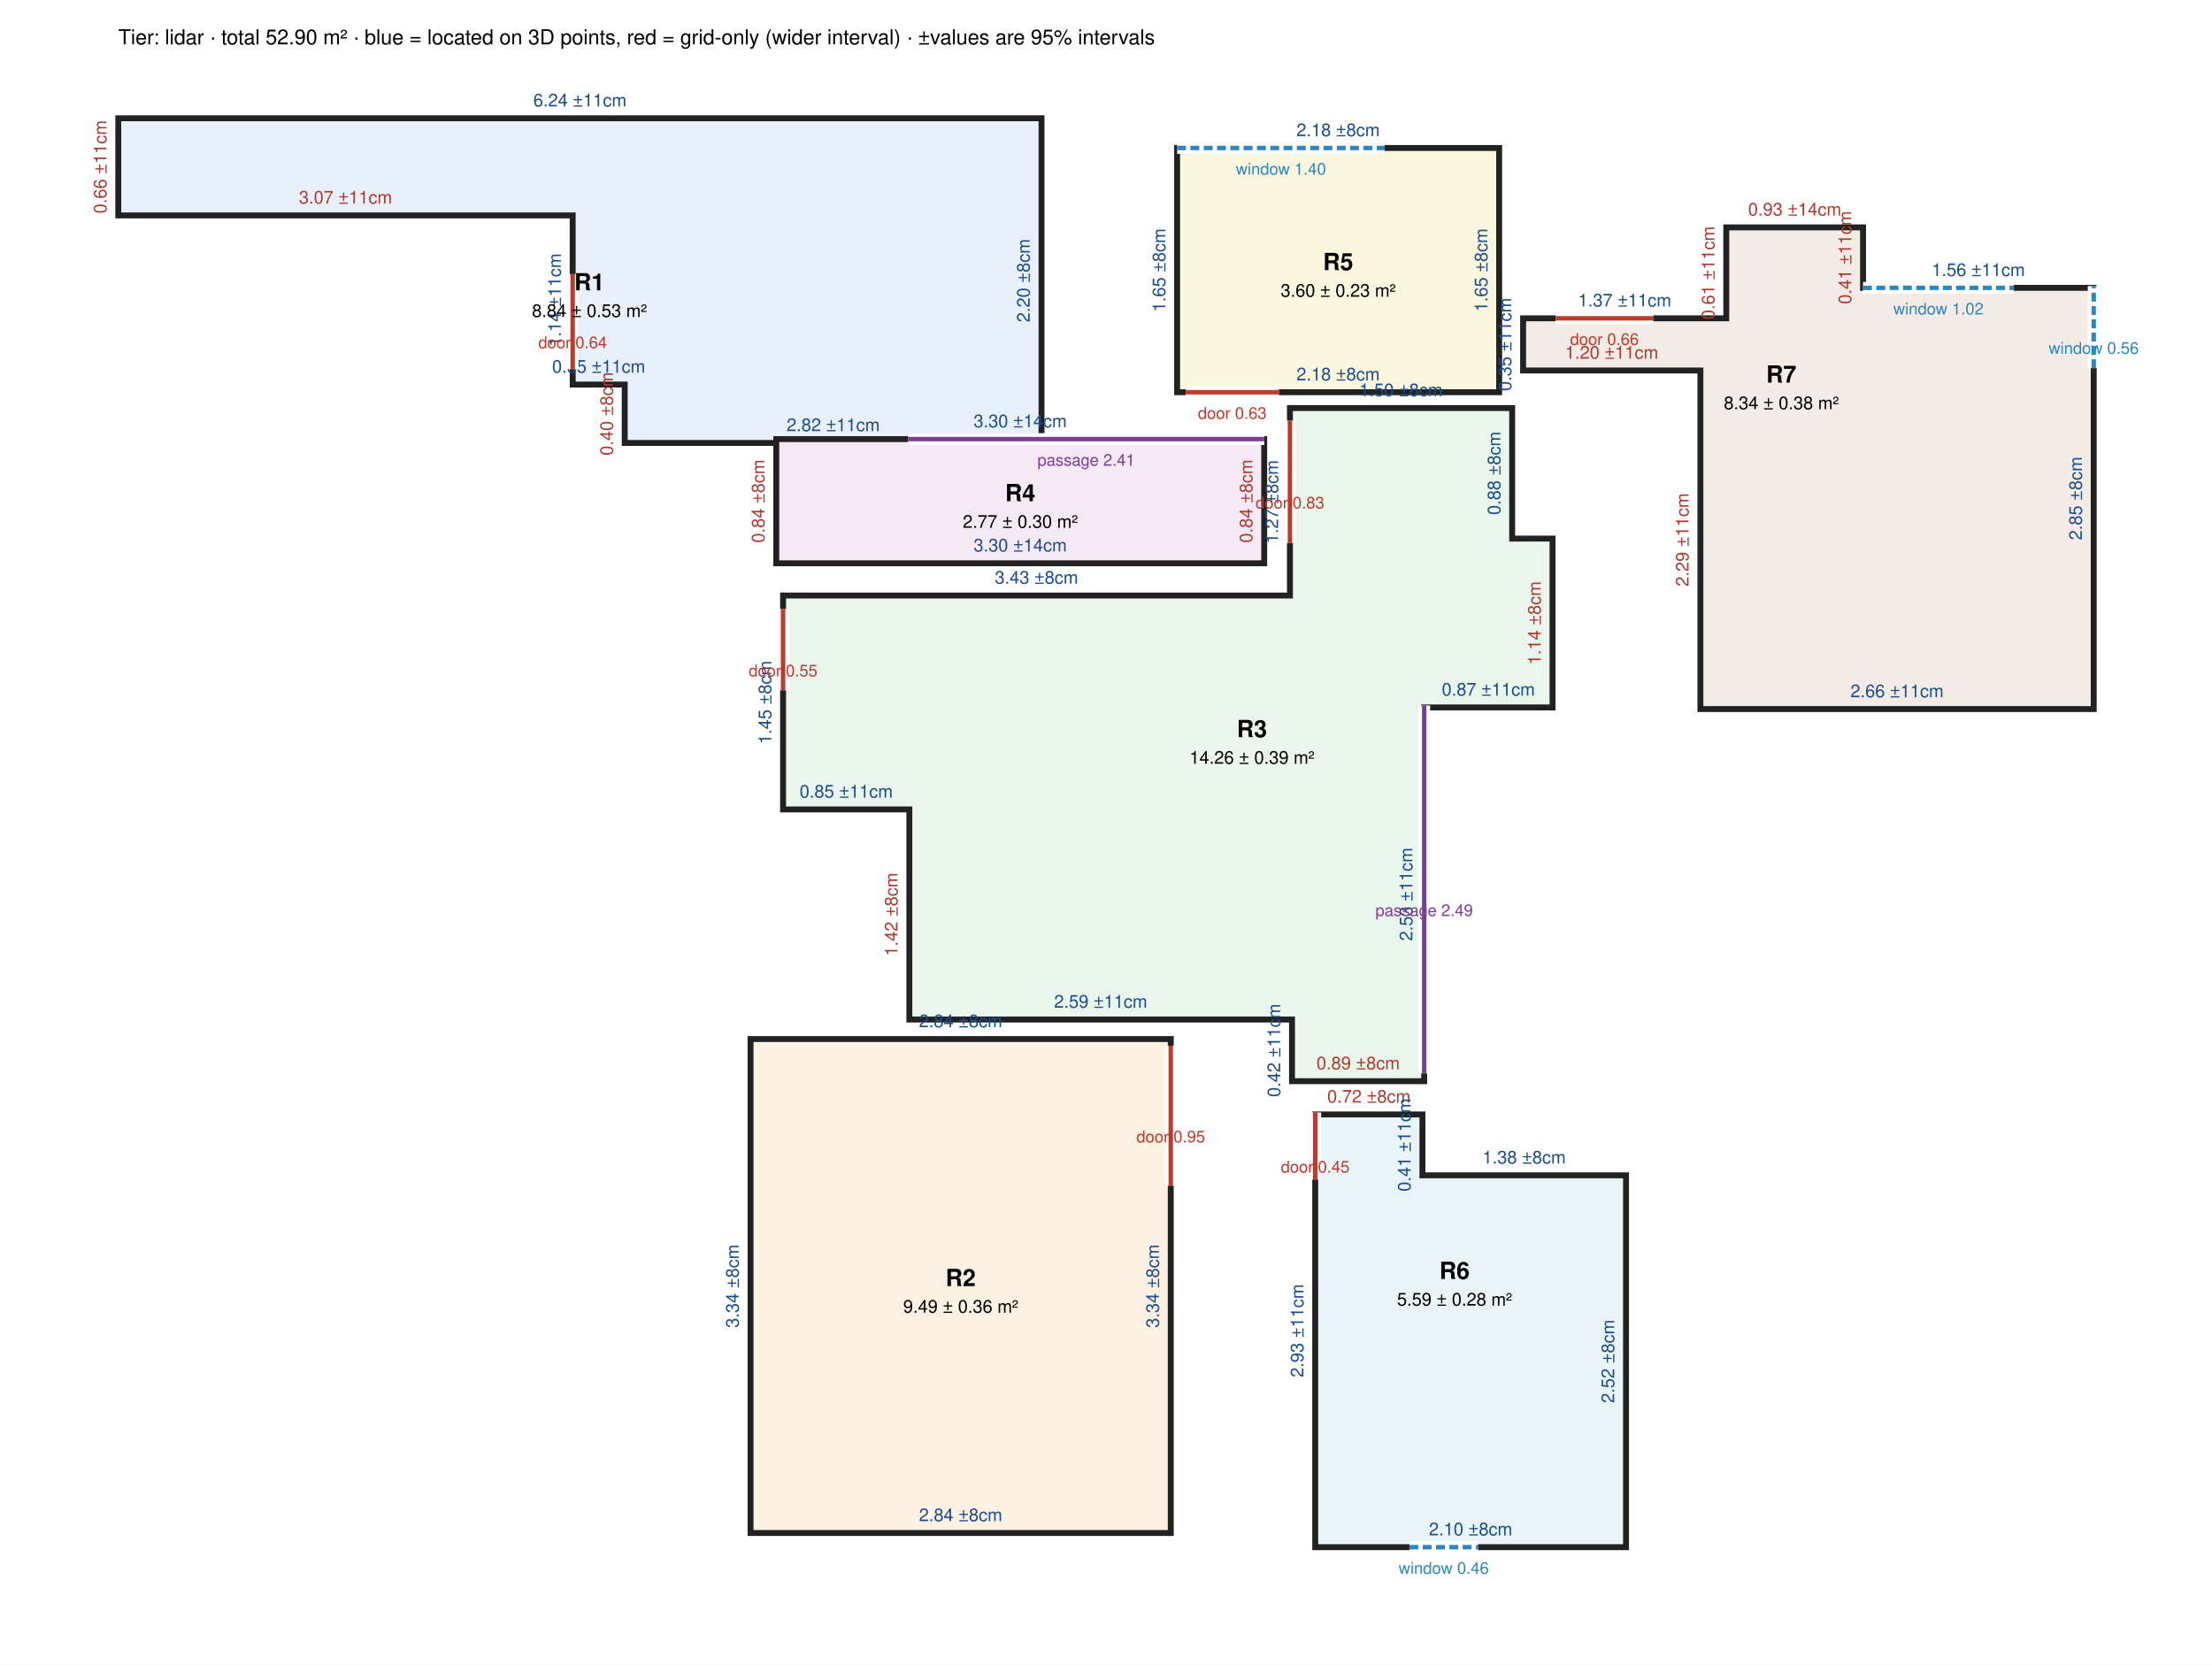
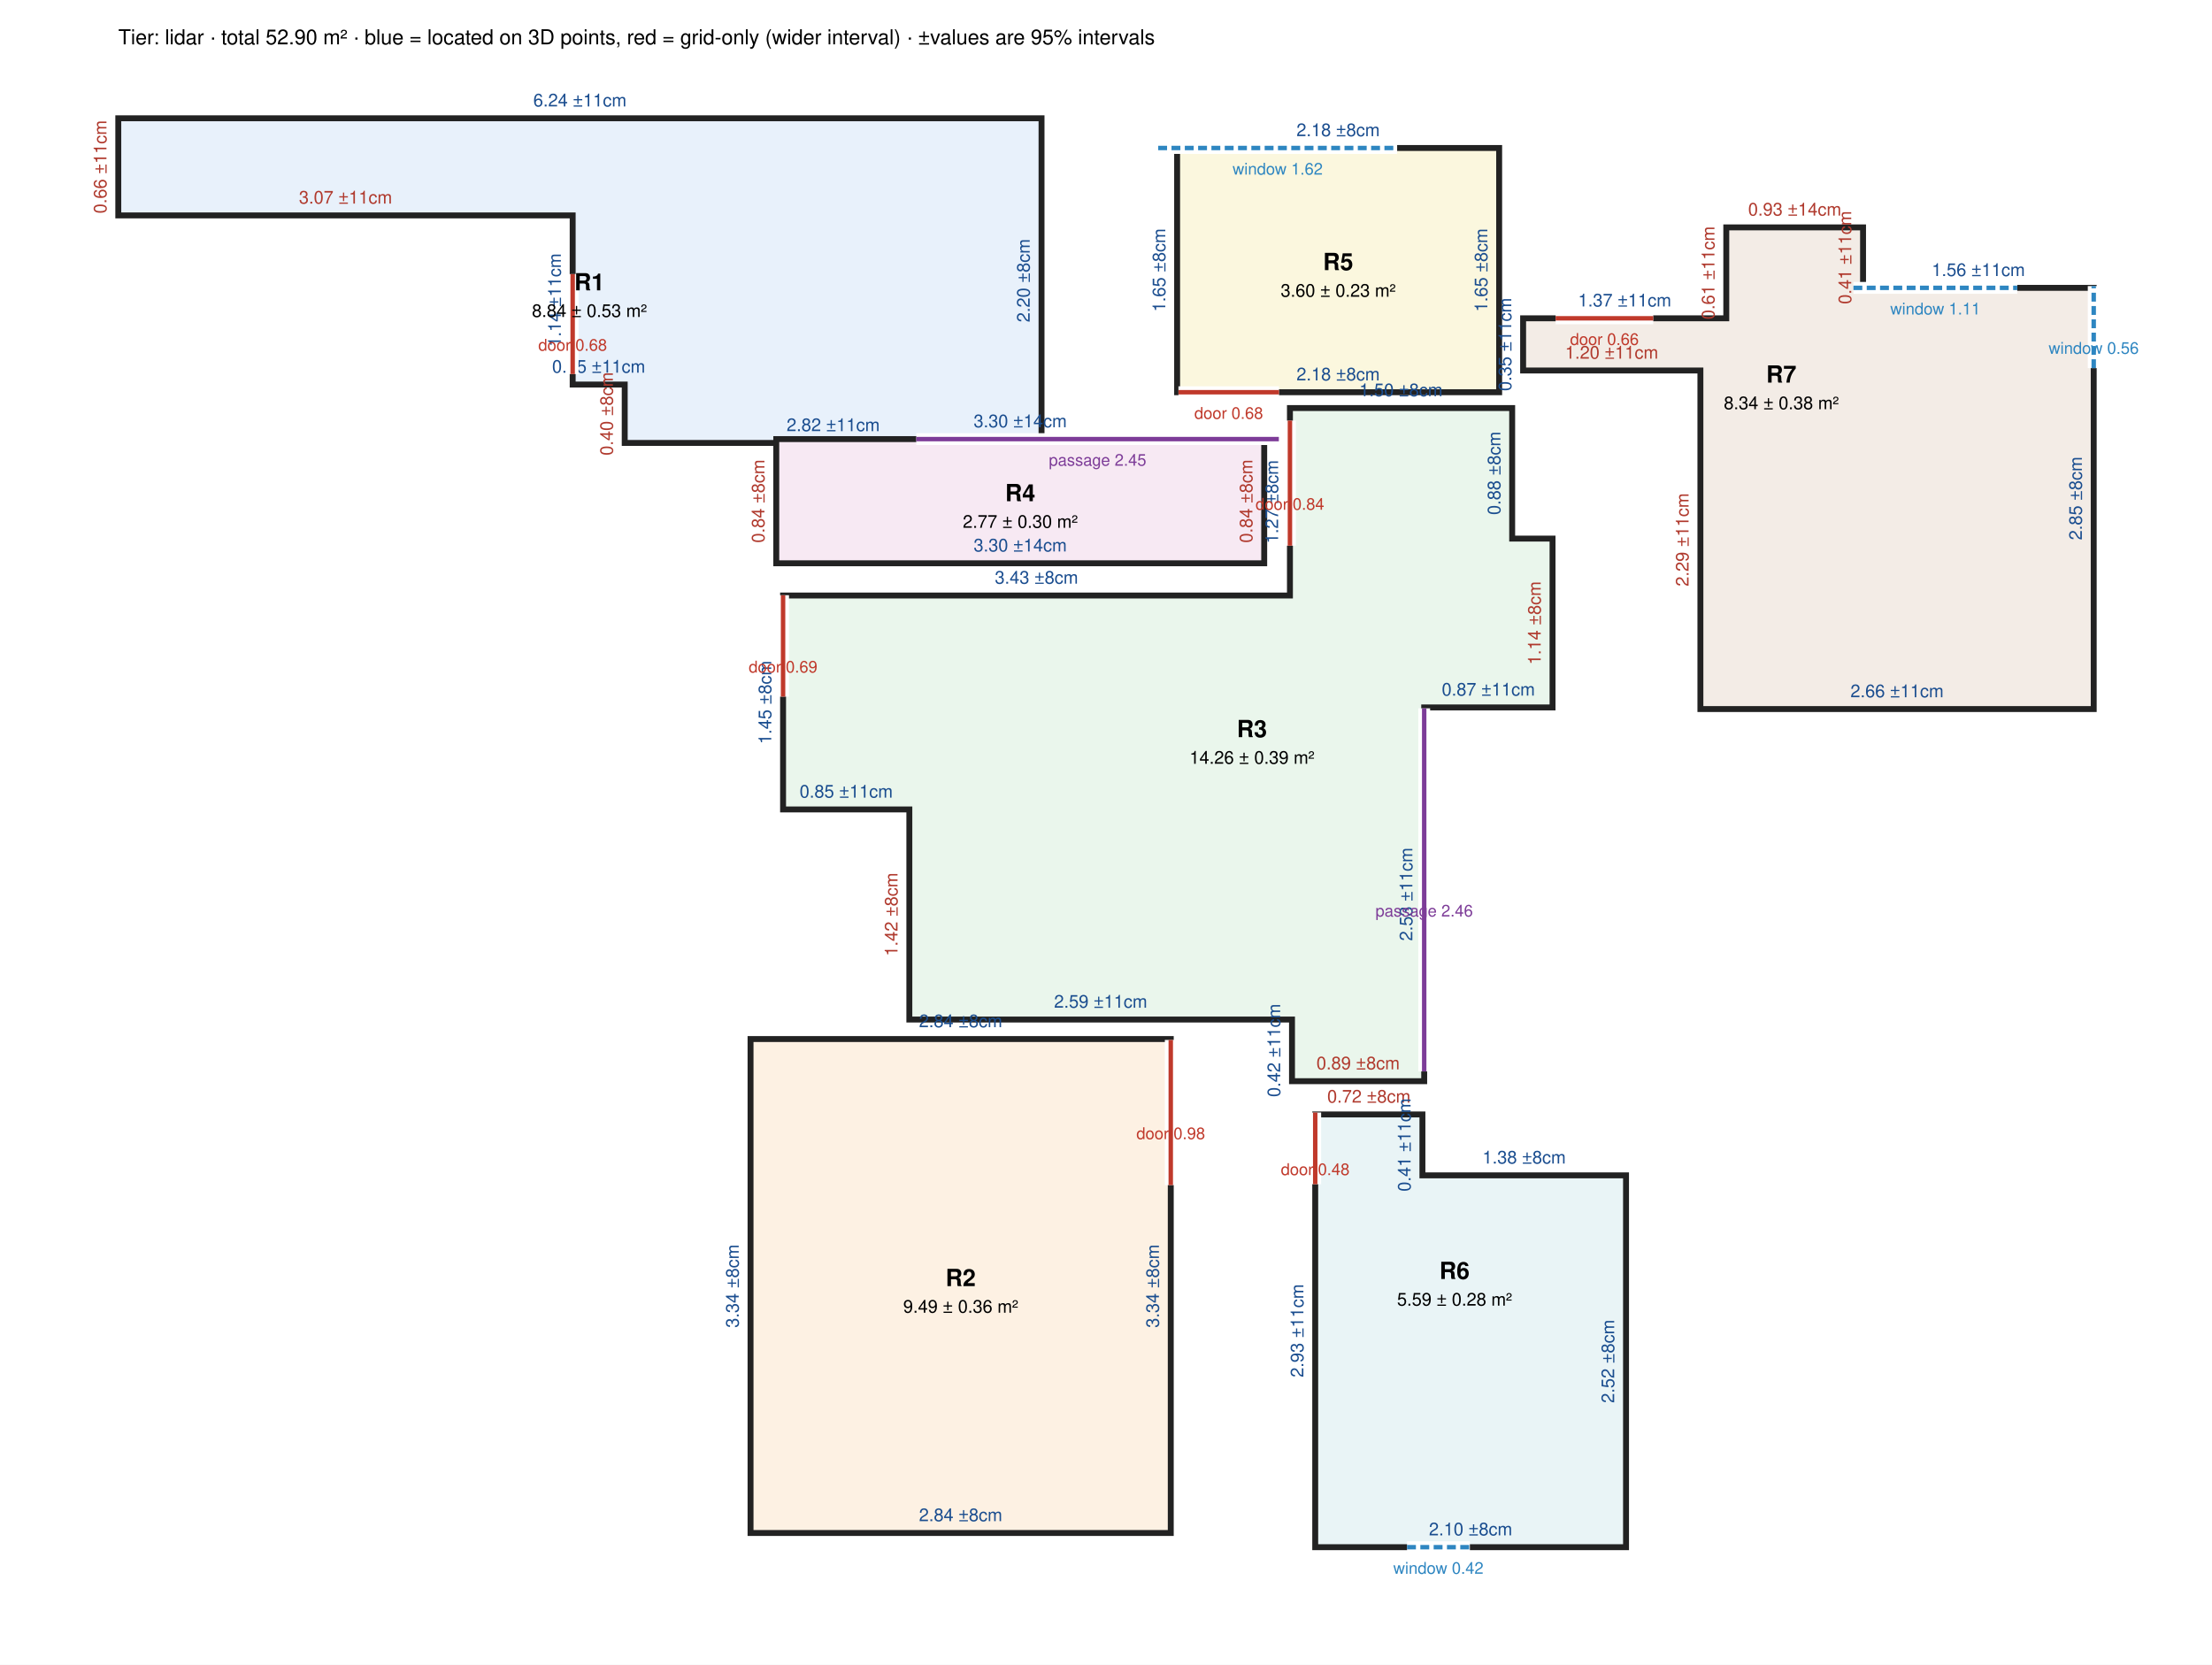
<svg xmlns="http://www.w3.org/2000/svg" width="1496" height="1126" viewBox="0 0 1496 1126" font-family="Helvetica, Arial, sans-serif">
  <rect width="1496" height="1126" fill="white" />
  <polygon points="704.4,299.6 422.5,299.6 422.5,260.1 387.3,260.1 387.3,145.7 80.0,145.7 80.0,80.0 704.4,80.0" fill="#e8f1fb" stroke="#222" stroke-width="4" />
  <polygon points="791.8,1036.9 507.6,1036.9 507.6,702.8 791.8,702.8" fill="#fdf1e3" stroke="#222" stroke-width="4" />
  <polygon points="872.4,402.8 872.4,276.0 1022.7,276.0 1022.7,364.3 1050.0,364.3 1050.0,478.5 963.2,478.5 963.2,731.3 873.8,731.3 873.8,689.6 615.0,689.6 615.0,547.5 529.6,547.5 529.6,402.8" fill="#eaf6ec" stroke="#222" stroke-width="4" />
  <polygon points="525.0,381.0 525.0,297.0 855.0,297.0 855.0,381.0" fill="#f7e9f3" stroke="#222" stroke-width="4" />
  <polygon points="796.1,265.3 796.1,100.1 1013.9,100.1 1013.9,265.3" fill="#fbf7de" stroke="#222" stroke-width="4" />
  <polygon points="1099.7,1046.5 889.5,1046.5 889.5,753.8 962.0,753.8 962.0,795.0 1099.7,795.0" fill="#e9f4f6" stroke="#222" stroke-width="4" />
  <polygon points="1416.0,194.7 1416.0,479.6 1150.0,479.6 1150.0,250.6 1030.1,250.6 1030.1,215.3 1167.5,215.3 1167.5,153.8 1260.0,153.8 1260.0,194.7" fill="#f3ece6" stroke="#222" stroke-width="4" />
  <text x="563.5" y="291.6" font-size="12" fill="#1a4d8f" text-anchor="middle">2.82 ±11cm</text>
  <text x="422.5" y="271.9" font-size="12" fill="#b03a2e" text-anchor="middle" transform="rotate(-90 422.5 279.9)">0.40 ±8cm</text>
  <text x="404.9" y="252.1" font-size="12" fill="#1a4d8f" text-anchor="middle">0.35 ±11cm</text>
  <text x="387.3" y="194.9" font-size="12" fill="#1a4d8f" text-anchor="middle" transform="rotate(-90 387.3 202.9)">1.14 ±11cm</text>
  <text x="233.7" y="137.7" font-size="12" fill="#b03a2e" text-anchor="middle">3.07 ±11cm</text>
  <text x="80.0" y="104.9" font-size="12" fill="#b03a2e" text-anchor="middle" transform="rotate(-90 80.0 112.9)">0.66 ±11cm</text>
  <text x="392.2" y="72.0" font-size="12" fill="#1a4d8f" text-anchor="middle">6.24 ±11cm</text>
  <text x="704.4" y="181.8" font-size="12" fill="#1a4d8f" text-anchor="middle" transform="rotate(-90 704.4 189.8)">2.20 ±8cm</text>
  <text x="649.7" y="1028.9" font-size="12" fill="#1a4d8f" text-anchor="middle">2.84 ±8cm</text>
  <text x="507.6" y="861.9" font-size="12" fill="#1a4d8f" text-anchor="middle" transform="rotate(-90 507.6 869.9)">3.34 ±8cm</text>
  <text x="649.7" y="694.8" font-size="12" fill="#1a4d8f" text-anchor="middle">2.84 ±8cm</text>
  <text x="791.8" y="861.9" font-size="12" fill="#1a4d8f" text-anchor="middle" transform="rotate(-90 791.8 869.9)">3.34 ±8cm</text>
  <text x="872.4" y="331.4" font-size="12" fill="#1a4d8f" text-anchor="middle" transform="rotate(-90 872.4 339.4)">1.27 ±8cm</text>
  <text x="947.5" y="268.0" font-size="12" fill="#1a4d8f" text-anchor="middle">1.50 ±8cm</text>
  <text x="1022.7" y="312.1" font-size="12" fill="#1a4d8f" text-anchor="middle" transform="rotate(-90 1022.7 320.1)">0.88 ±8cm</text>
  <text x="1050.0" y="413.4" font-size="12" fill="#b03a2e" text-anchor="middle" transform="rotate(-90 1050.0 421.4)">1.14 ±8cm</text>
  <text x="1006.6" y="470.5" font-size="12" fill="#1a4d8f" text-anchor="middle">0.87 ±11cm</text>
  <text x="963.2" y="596.9" font-size="12" fill="#1a4d8f" text-anchor="middle" transform="rotate(-90 963.2 604.9)">2.53 ±11cm</text>
  <text x="918.5" y="723.3" font-size="12" fill="#b03a2e" text-anchor="middle">0.89 ±8cm</text>
  <text x="873.8" y="702.5" font-size="12" fill="#1a4d8f" text-anchor="middle" transform="rotate(-90 873.8 710.5)">0.42 ±11cm</text>
  <text x="744.4" y="681.6" font-size="12" fill="#1a4d8f" text-anchor="middle">2.59 ±11cm</text>
  <text x="615.0" y="610.5" font-size="12" fill="#b03a2e" text-anchor="middle" transform="rotate(-90 615.0 618.5)">1.42 ±8cm</text>
  <text x="572.3" y="539.5" font-size="12" fill="#1a4d8f" text-anchor="middle">0.85 ±11cm</text>
  <text x="529.6" y="467.1" font-size="12" fill="#1a4d8f" text-anchor="middle" transform="rotate(-90 529.6 475.1)">1.45 ±8cm</text>
  <text x="701.0" y="394.8" font-size="12" fill="#1a4d8f" text-anchor="middle">3.43 ±8cm</text>
  <text x="525.0" y="331.0" font-size="12" fill="#b03a2e" text-anchor="middle" transform="rotate(-90 525.0 339.0)">0.84 ±8cm</text>
  <text x="690.0" y="289.0" font-size="12" fill="#1a4d8f" text-anchor="middle">3.30 ±14cm</text>
  <text x="855.0" y="331.0" font-size="12" fill="#b03a2e" text-anchor="middle" transform="rotate(-90 855.0 339.0)">0.84 ±8cm</text>
  <text x="690.0" y="373.0" font-size="12" fill="#1a4d8f" text-anchor="middle">3.30 ±14cm</text>
  <text x="796.1" y="174.7" font-size="12" fill="#1a4d8f" text-anchor="middle" transform="rotate(-90 796.1 182.7)">1.65 ±8cm</text>
  <text x="905.0" y="92.1" font-size="12" fill="#1a4d8f" text-anchor="middle">2.18 ±8cm</text>
  <text x="1013.9" y="174.7" font-size="12" fill="#1a4d8f" text-anchor="middle" transform="rotate(-90 1013.9 182.7)">1.65 ±8cm</text>
  <text x="905.0" y="257.3" font-size="12" fill="#1a4d8f" text-anchor="middle">2.18 ±8cm</text>
  <text x="994.6" y="1038.5" font-size="12" fill="#1a4d8f" text-anchor="middle">2.10 ±8cm</text>
  <text x="889.5" y="892.1" font-size="12" fill="#1a4d8f" text-anchor="middle" transform="rotate(-90 889.5 900.1)">2.93 ±11cm</text>
  <text x="925.8" y="745.8" font-size="12" fill="#b03a2e" text-anchor="middle">0.72 ±8cm</text>
  <text x="962.0" y="766.4" font-size="12" fill="#1a4d8f" text-anchor="middle" transform="rotate(-90 962.0 774.4)">0.41 ±11cm</text>
  <text x="1030.8" y="787.0" font-size="12" fill="#1a4d8f" text-anchor="middle">1.38 ±8cm</text>
  <text x="1099.7" y="912.8" font-size="12" fill="#1a4d8f" text-anchor="middle" transform="rotate(-90 1099.7 920.8)">2.52 ±8cm</text>
  <text x="1416.0" y="329.1" font-size="12" fill="#1a4d8f" text-anchor="middle" transform="rotate(-90 1416.0 337.1)">2.85 ±8cm</text>
  <text x="1283.0" y="471.6" font-size="12" fill="#1a4d8f" text-anchor="middle">2.66 ±11cm</text>
  <text x="1150.0" y="357.1" font-size="12" fill="#b03a2e" text-anchor="middle" transform="rotate(-90 1150.0 365.1)">2.29 ±11cm</text>
  <text x="1090.0" y="242.6" font-size="12" fill="#b03a2e" text-anchor="middle">1.20 ±11cm</text>
  <text x="1030.1" y="225.0" font-size="12" fill="#1a4d8f" text-anchor="middle" transform="rotate(-90 1030.1 233.0)">0.35 ±11cm</text>
  <text x="1098.8" y="207.3" font-size="12" fill="#1a4d8f" text-anchor="middle">1.37 ±11cm</text>
  <text x="1167.5" y="176.6" font-size="12" fill="#b03a2e" text-anchor="middle" transform="rotate(-90 1167.5 184.6)">0.61 ±11cm</text>
  <text x="1213.8" y="145.8" font-size="12" fill="#b03a2e" text-anchor="middle">0.93 ±14cm</text>
  <text x="1260.0" y="166.2" font-size="12" fill="#b03a2e" text-anchor="middle" transform="rotate(-90 1260.0 174.2)">0.41 ±11cm</text>
  <text x="1338.0" y="186.7" font-size="12" fill="#1a4d8f" text-anchor="middle">1.56 ±11cm</text>
-   <line x1="387.3" y1="249.7" x2="387.3" y2="185.4" stroke="white" stroke-width="8" />
-   <line x1="387.3" y1="249.7" x2="387.3" y2="185.4" stroke="#c0392b" stroke-width="3" stroke-dasharray="none" />
-   <text x="387.3" y="235.5" font-size="11" fill="#c0392b" text-anchor="middle">door 0.64</text>
-   <line x1="791.8" y1="802.0" x2="791.8" y2="707.3" stroke="white" stroke-width="8" />
-   <line x1="791.8" y1="802.0" x2="791.8" y2="707.3" stroke="#c0392b" stroke-width="3" stroke-dasharray="none" />
-   <text x="791.8" y="772.7" font-size="11" fill="#c0392b" text-anchor="middle">door 0.95</text>
-   <line x1="872.4" y1="367.2" x2="872.4" y2="284.5" stroke="white" stroke-width="8" />
-   <line x1="872.4" y1="367.2" x2="872.4" y2="284.5" stroke="#c0392b" stroke-width="3" stroke-dasharray="none" />
-   <text x="872.4" y="343.9" font-size="11" fill="#c0392b" text-anchor="middle">door 0.83</text>
-   <line x1="963.2" y1="726.0" x2="963.2" y2="477.2" stroke="white" stroke-width="8" />
-   <line x1="963.2" y1="726.0" x2="963.2" y2="477.2" stroke="#7d3c98" stroke-width="3" stroke-dasharray="none" />
-   <text x="963.2" y="619.6" font-size="11" fill="#7d3c98" text-anchor="middle">passage 2.49</text>
-   <line x1="529.6" y1="466.9" x2="529.6" y2="412.0" stroke="white" stroke-width="8" />
-   <line x1="529.6" y1="466.9" x2="529.6" y2="412.0" stroke="#c0392b" stroke-width="3" stroke-dasharray="none" />
-   <text x="529.6" y="457.5" font-size="11" fill="#c0392b" text-anchor="middle">door 0.55</text>
-   <line x1="614.2" y1="297.0" x2="855.0" y2="297.0" stroke="white" stroke-width="8" />
-   <line x1="614.2" y1="297.0" x2="855.0" y2="297.0" stroke="#7d3c98" stroke-width="3" stroke-dasharray="none" />
-   <text x="734.6" y="315.0" font-size="11" fill="#7d3c98" text-anchor="middle">passage 2.41</text>
-   <line x1="796.1" y1="100.1" x2="936.5" y2="100.1" stroke="white" stroke-width="8" />
-   <line x1="796.1" y1="100.1" x2="936.5" y2="100.1" stroke="#2e86c1" stroke-width="3" stroke-dasharray="6,3" />
-   <text x="866.3" y="118.1" font-size="11" fill="#2e86c1" text-anchor="middle">window 1.40</text>
-   <line x1="801.9" y1="265.3" x2="864.9" y2="265.3" stroke="white" stroke-width="8" />
-   <line x1="801.9" y1="265.3" x2="864.9" y2="265.3" stroke="#c0392b" stroke-width="3" stroke-dasharray="none" />
-   <text x="833.4" y="283.3" font-size="11" fill="#c0392b" text-anchor="middle">door 0.63</text>
-   <line x1="953.2" y1="1046.5" x2="999.6" y2="1046.5" stroke="white" stroke-width="8" />
-   <line x1="953.2" y1="1046.5" x2="999.6" y2="1046.5" stroke="#2e86c1" stroke-width="3" stroke-dasharray="6,3" />
-   <text x="976.4" y="1064.5" font-size="11" fill="#2e86c1" text-anchor="middle">window 0.46</text>
-   <line x1="889.5" y1="797.8" x2="889.5" y2="752.5" stroke="white" stroke-width="8" />
-   <line x1="889.5" y1="797.8" x2="889.5" y2="752.5" stroke="#c0392b" stroke-width="3" stroke-dasharray="none" />
-   <text x="889.5" y="793.1" font-size="11" fill="#c0392b" text-anchor="middle">door 0.45</text>
+   <line x1="387.3" y1="253.0" x2="387.3" y2="185.4" stroke="white" stroke-width="8" />
+   <line x1="387.3" y1="253.0" x2="387.3" y2="185.4" stroke="#c0392b" stroke-width="3" stroke-dasharray="none" />
+   <text x="387.3" y="237.2" font-size="11" fill="#c0392b" text-anchor="middle">door 0.68</text>
+   <line x1="791.8" y1="801.6" x2="791.8" y2="703.4" stroke="white" stroke-width="8" />
+   <line x1="791.8" y1="801.6" x2="791.8" y2="703.4" stroke="#c0392b" stroke-width="3" stroke-dasharray="none" />
+   <text x="791.8" y="770.5" font-size="11" fill="#c0392b" text-anchor="middle">door 0.98</text>
+   <line x1="872.4" y1="369.1" x2="872.4" y2="284.5" stroke="white" stroke-width="8" />
+   <line x1="872.4" y1="369.1" x2="872.4" y2="284.5" stroke="#c0392b" stroke-width="3" stroke-dasharray="none" />
+   <text x="872.4" y="344.8" font-size="11" fill="#c0392b" text-anchor="middle">door 0.84</text>
+   <line x1="963.2" y1="724.7" x2="963.2" y2="479.1" stroke="white" stroke-width="8" />
+   <line x1="963.2" y1="724.7" x2="963.2" y2="479.1" stroke="#7d3c98" stroke-width="3" stroke-dasharray="none" />
+   <text x="963.2" y="619.9" font-size="11" fill="#7d3c98" text-anchor="middle">passage 2.46</text>
+   <line x1="529.6" y1="471.2" x2="529.6" y2="402.6" stroke="white" stroke-width="8" />
+   <line x1="529.6" y1="471.2" x2="529.6" y2="402.6" stroke="#c0392b" stroke-width="3" stroke-dasharray="none" />
+   <text x="529.6" y="454.9" font-size="11" fill="#c0392b" text-anchor="middle">door 0.69</text>
+   <line x1="619.7" y1="297.0" x2="864.9" y2="297.0" stroke="white" stroke-width="8" />
+   <line x1="619.7" y1="297.0" x2="864.9" y2="297.0" stroke="#7d3c98" stroke-width="3" stroke-dasharray="none" />
+   <text x="742.3" y="315.0" font-size="11" fill="#7d3c98" text-anchor="middle">passage 2.45</text>
+   <line x1="783.3" y1="100.1" x2="944.9" y2="100.1" stroke="white" stroke-width="8" />
+   <line x1="783.3" y1="100.1" x2="944.9" y2="100.1" stroke="#2e86c1" stroke-width="3" stroke-dasharray="6,3" />
+   <text x="864.1" y="118.1" font-size="11" fill="#2e86c1" text-anchor="middle">window 1.62</text>
+   <line x1="797.0" y1="265.3" x2="865.0" y2="265.3" stroke="white" stroke-width="8" />
+   <line x1="797.0" y1="265.3" x2="865.0" y2="265.3" stroke="#c0392b" stroke-width="3" stroke-dasharray="none" />
+   <text x="831.0" y="283.3" font-size="11" fill="#c0392b" text-anchor="middle">door 0.68</text>
+   <line x1="951.6" y1="1046.5" x2="994.1" y2="1046.5" stroke="white" stroke-width="8" />
+   <line x1="951.6" y1="1046.5" x2="994.1" y2="1046.5" stroke="#2e86c1" stroke-width="3" stroke-dasharray="6,3" />
+   <text x="972.8" y="1064.5" font-size="11" fill="#2e86c1" text-anchor="middle">window 0.42</text>
+   <line x1="889.5" y1="801.0" x2="889.5" y2="752.5" stroke="white" stroke-width="8" />
+   <line x1="889.5" y1="801.0" x2="889.5" y2="752.5" stroke="#c0392b" stroke-width="3" stroke-dasharray="none" />
+   <text x="889.5" y="794.8" font-size="11" fill="#c0392b" text-anchor="middle">door 0.48</text>
  <line x1="1416.0" y1="249.0" x2="1416.0" y2="193.5" stroke="white" stroke-width="8" />
  <line x1="1416.0" y1="249.0" x2="1416.0" y2="193.5" stroke="#2e86c1" stroke-width="3" stroke-dasharray="6,3" />
  <text x="1416.0" y="239.3" font-size="11" fill="#2e86c1" text-anchor="middle">window 0.56</text>
  <line x1="1052.1" y1="215.3" x2="1118.1" y2="215.3" stroke="white" stroke-width="8" />
  <line x1="1052.1" y1="215.3" x2="1118.1" y2="215.3" stroke="#c0392b" stroke-width="3" stroke-dasharray="none" />
  <text x="1085.1" y="233.3" font-size="11" fill="#c0392b" text-anchor="middle">door 0.66</text>
-   <line x1="1260.0" y1="194.7" x2="1362.0" y2="194.7" stroke="white" stroke-width="8" />
-   <line x1="1260.0" y1="194.7" x2="1362.0" y2="194.7" stroke="#2e86c1" stroke-width="3" stroke-dasharray="6,3" />
-   <text x="1311.0" y="212.7" font-size="11" fill="#2e86c1" text-anchor="middle">window 1.02</text>
+   <line x1="1253.5" y1="194.7" x2="1364.3" y2="194.7" stroke="white" stroke-width="8" />
+   <line x1="1253.5" y1="194.7" x2="1364.3" y2="194.7" stroke="#2e86c1" stroke-width="3" stroke-dasharray="6,3" />
+   <text x="1308.9" y="212.7" font-size="11" fill="#2e86c1" text-anchor="middle">window 1.11</text>
  <text x="398.6" y="196.4" font-size="16" font-weight="bold" text-anchor="middle">R1</text>
  <text x="398.6" y="214.4" font-size="12" text-anchor="middle">8.84 ± 0.53 m²</text>
  <text x="649.7" y="869.9" font-size="16" font-weight="bold" text-anchor="middle">R2</text>
  <text x="649.7" y="887.9" font-size="12" text-anchor="middle">9.49 ± 0.36 m²</text>
  <text x="846.7" y="498.6" font-size="16" font-weight="bold" text-anchor="middle">R3</text>
  <text x="846.7" y="516.6" font-size="12" text-anchor="middle">14.26 ± 0.39 m²</text>
  <text x="690.0" y="339.0" font-size="16" font-weight="bold" text-anchor="middle">R4</text>
  <text x="690.0" y="357.0" font-size="12" text-anchor="middle">2.77 ± 0.30 m²</text>
  <text x="905.0" y="182.7" font-size="16" font-weight="bold" text-anchor="middle">R5</text>
  <text x="905.0" y="200.7" font-size="12" text-anchor="middle">3.60 ± 0.23 m²</text>
  <text x="983.7" y="865.1" font-size="16" font-weight="bold" text-anchor="middle">R6</text>
  <text x="983.7" y="883.1" font-size="12" text-anchor="middle">5.59 ± 0.28 m²</text>
  <text x="1204.7" y="258.8" font-size="16" font-weight="bold" text-anchor="middle">R7</text>
  <text x="1204.7" y="276.8" font-size="12" text-anchor="middle">8.34 ± 0.38 m²</text>
  <text x="80" y="30" font-size="14">Tier: lidar · total 52.90 m² · blue = located on 3D points, red = grid-only (wider interval) · ±values are 95% intervals</text>
</svg>
